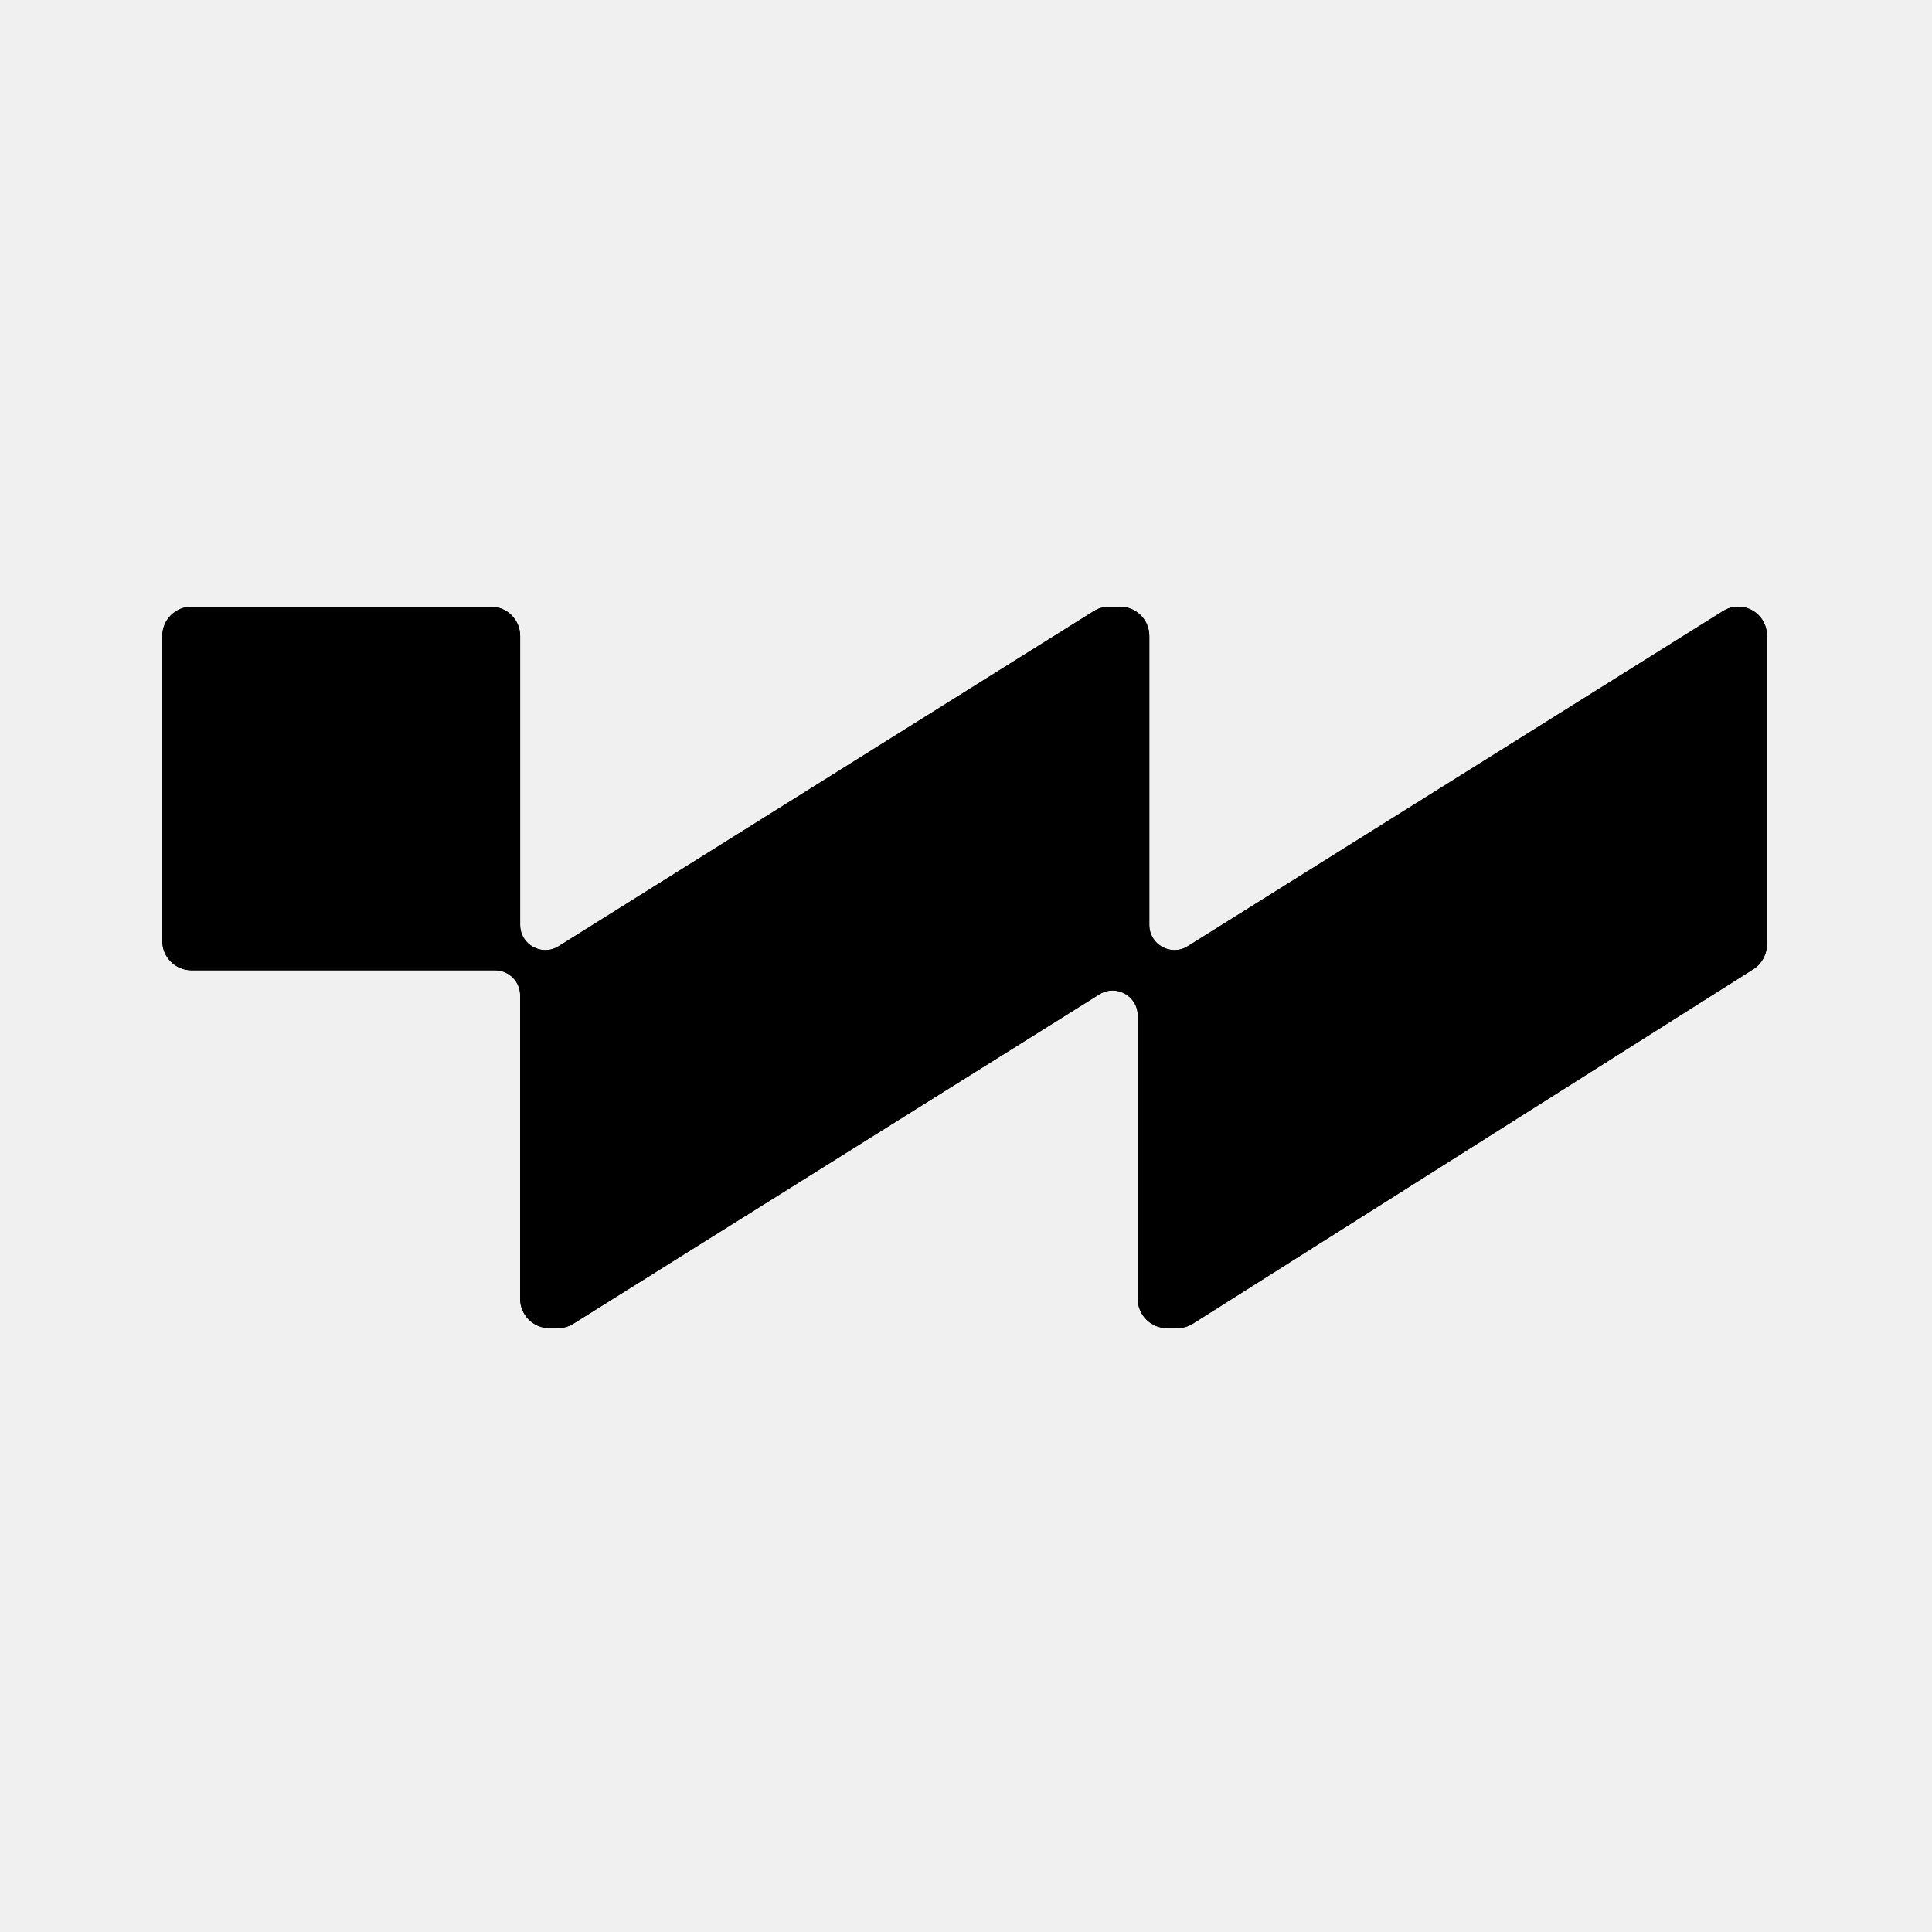
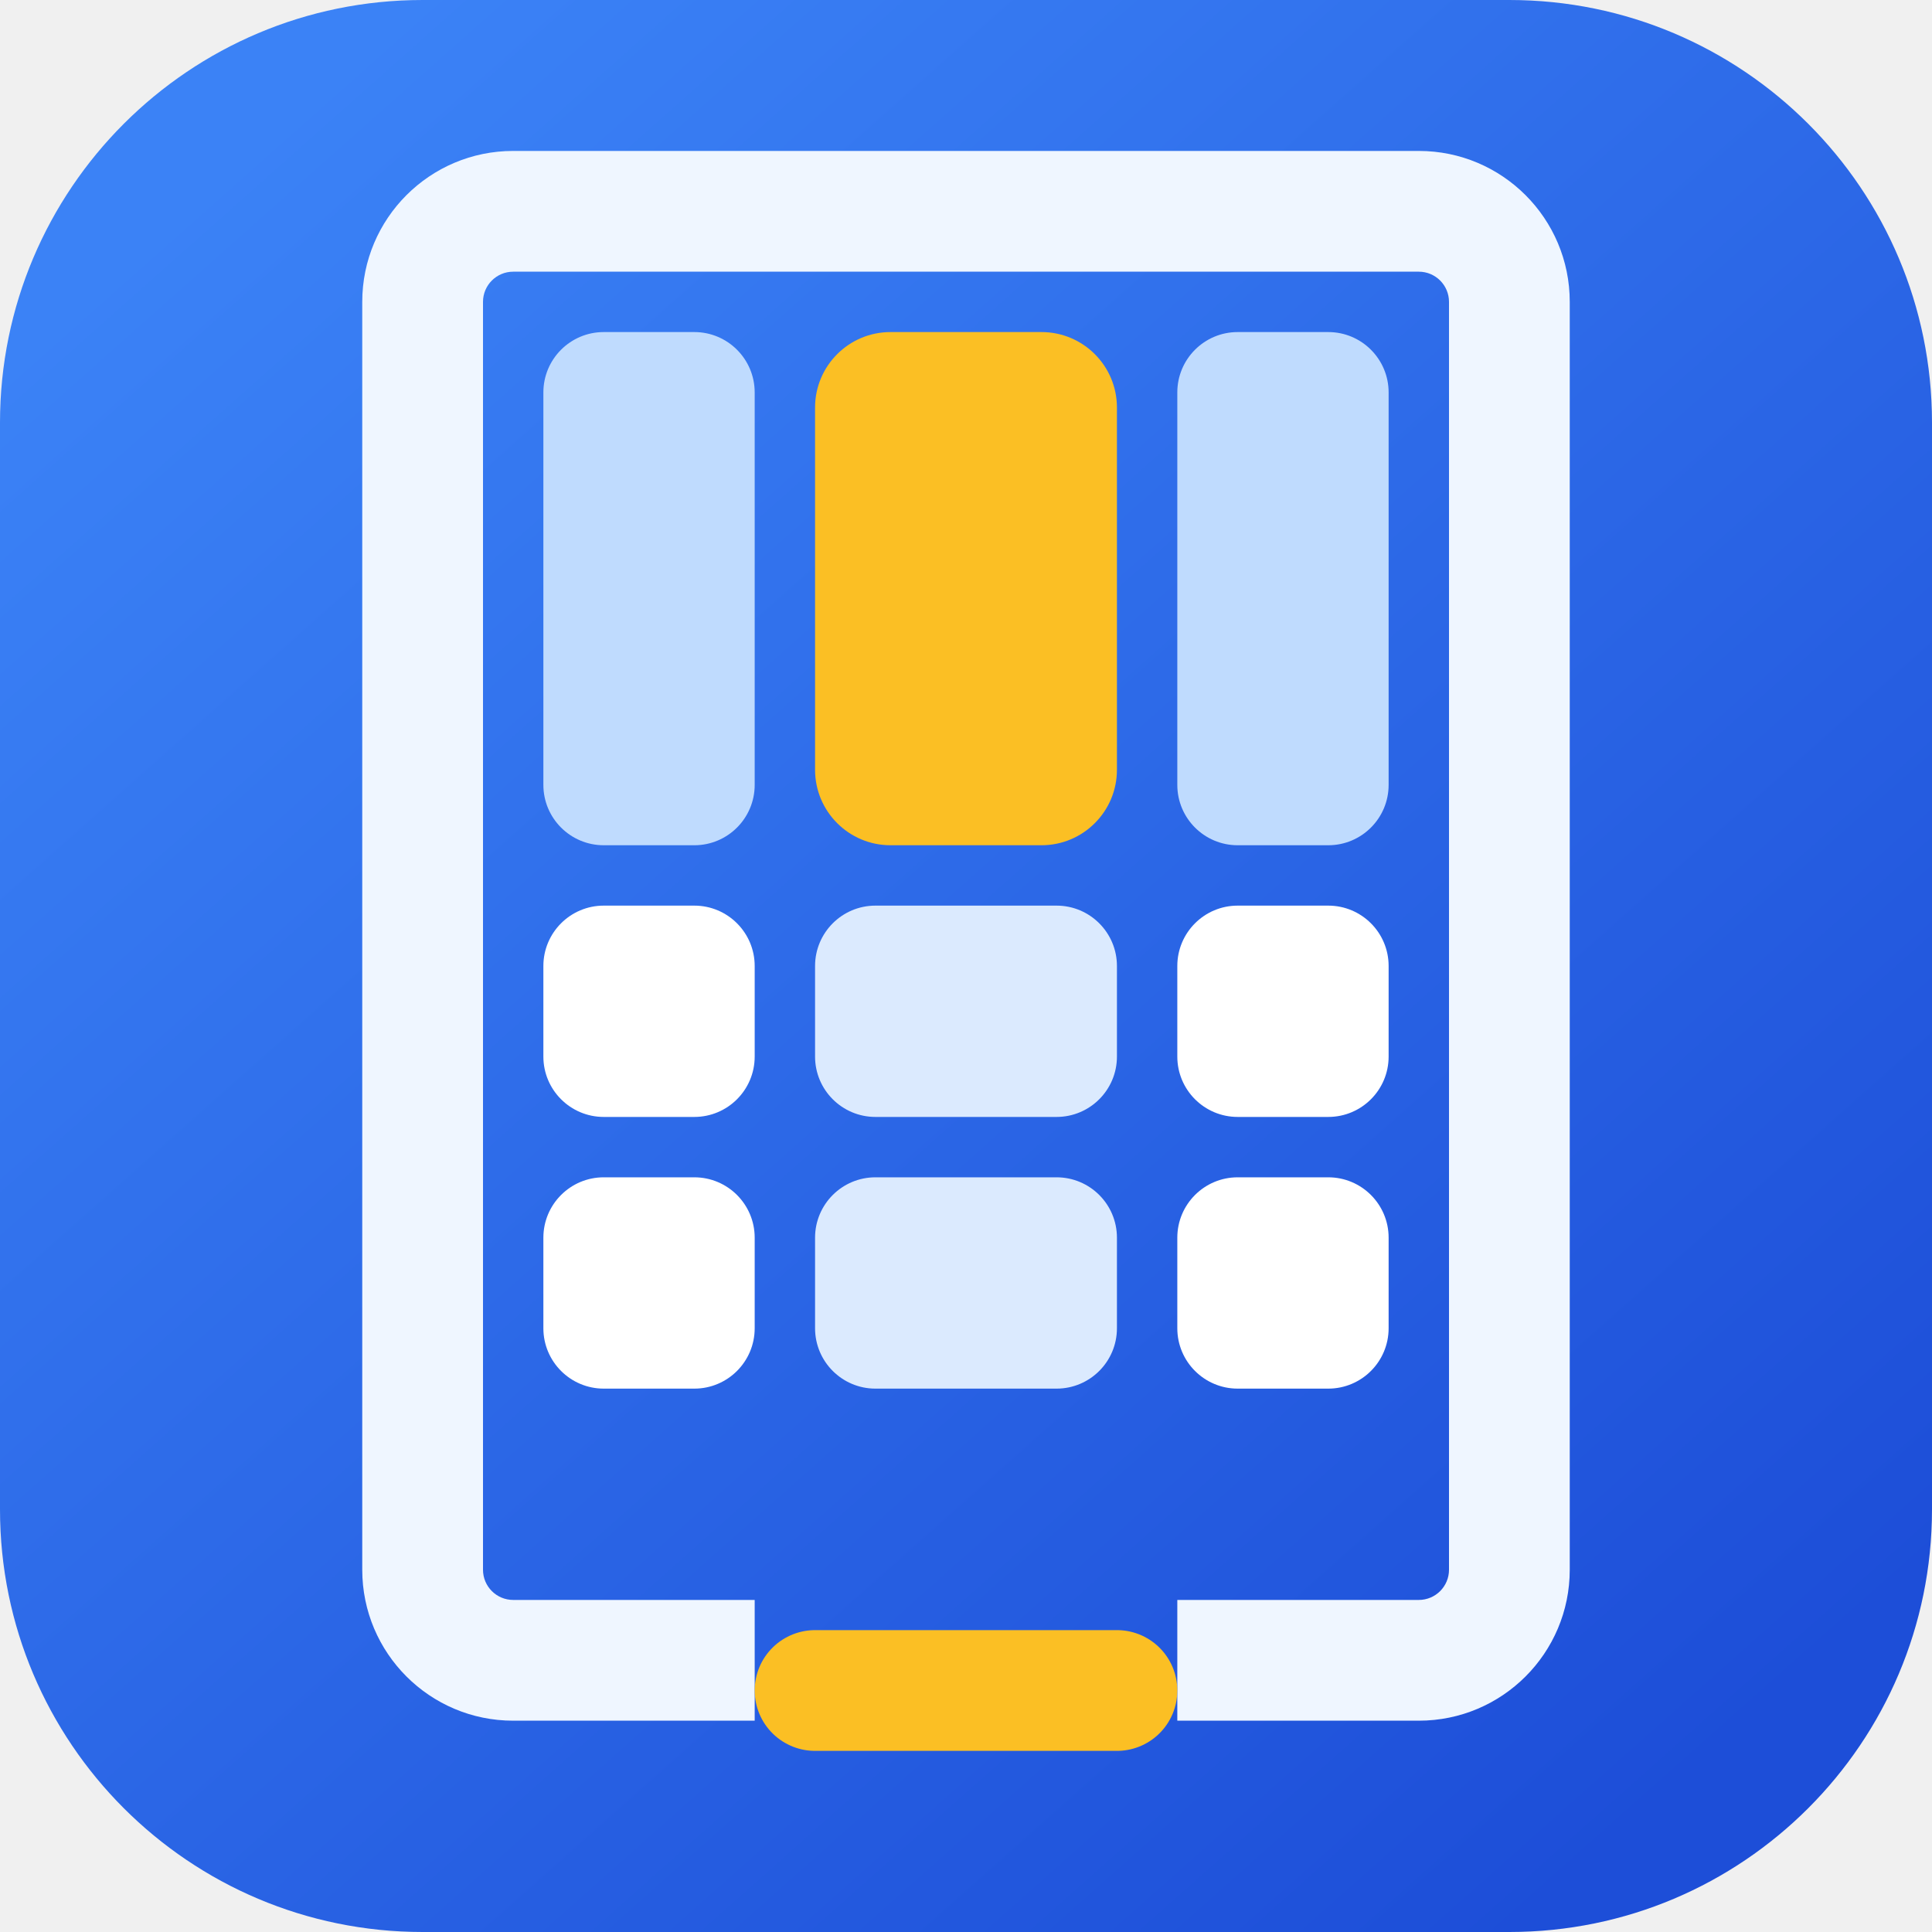
- <svg xmlns="http://www.w3.org/2000/svg" width="500" height="500" viewBox="0 0 500 500" fill="none">
-   <path d="M134.614 239.368C134.614 244.476 140.235 247.589 144.564 244.878L283.06 158.156C284.266 157.401 285.661 157 287.085 157H289.854C294.042 157 297.438 160.395 297.438 164.583V239.368C297.438 244.476 303.058 247.588 307.387 244.878L445.925 158.13C447.104 157.392 448.467 157 449.859 157C453.953 157 457.272 160.319 457.272 164.413V244.429C457.272 247.029 455.94 249.448 453.743 250.838L308.74 342.549C307.528 343.316 306.122 343.724 304.687 343.724H302.032C297.844 343.724 294.449 340.329 294.449 336.14V262.847C294.449 257.739 288.829 254.627 284.5 257.338L148.386 342.568C147.18 343.323 145.785 343.724 144.362 343.724H142.198C138.01 343.724 134.615 340.329 134.615 336.14V257.608C134.615 254.019 131.705 251.108 128.115 251.108H49.583C45.395 251.108 42 247.713 42 243.525V164.583C42 160.395 45.395 157 49.583 157H127.031C131.219 157 134.614 160.395 134.614 164.583V239.368Z" fill="black" />
-   <path d="M134.614 239.368C134.614 244.476 140.235 247.589 144.564 244.878L283.06 158.156C284.266 157.401 285.661 157 287.085 157H289.854C294.042 157 297.438 160.395 297.438 164.583V239.368C297.438 244.476 303.058 247.588 307.387 244.878L445.925 158.13C447.104 157.392 448.467 157 449.859 157C453.953 157 457.272 160.319 457.272 164.413V244.429C457.272 247.029 455.94 249.448 453.743 250.838L308.74 342.549C307.528 343.316 306.122 343.724 304.687 343.724H302.032C297.844 343.724 294.449 340.329 294.449 336.14V262.847C294.449 257.739 288.829 254.627 284.5 257.338L148.386 342.568C147.18 343.323 145.785 343.724 144.362 343.724H142.198C138.01 343.724 134.615 340.329 134.615 336.14V257.608C134.615 254.019 131.705 251.108 128.115 251.108H49.583C45.395 251.108 42 247.713 42 243.525V164.583C42 160.395 45.395 157 49.583 157H127.031C131.219 157 134.614 160.395 134.614 164.583V239.368Z" fill="black" />
+ <svg xmlns="http://www.w3.org/2000/svg" viewBox="0 0 64 64">
+   <defs>
+     <linearGradient id="background" x1="8" y1="5" x2="56" y2="59" gradientUnits="userSpaceOnUse">
+       <stop stop-color="#3b82f6" />
+       <stop offset="1" stop-color="#1d4ed8" />
+     </linearGradient>
+   </defs>
+   <rect width="64" height="64" rx="14" fill="url(#background)" />
+   <path d="M12 10a5 5 0 0 1 5-5h30a5 5 0 0 1 5 5v42a5 5 0 0 1-5 5h-8v-4h8a1 1 0 0 0 1-1V10a1 1 0 0 0-1-1H17a1 1 0 0 0-1 1v42a1 1 0 0 0 1 1h8v4h-8a5 5 0 0 1-5-5V10Z" fill="#eff6ff" />
+   <rect x="18" y="11" width="7" height="17" rx="2" fill="#bfdbfe" />
+   <rect x="39" y="11" width="7" height="17" rx="2" fill="#bfdbfe" />
+   <rect x="27" y="11" width="10" height="17" rx="2.5" fill="#fbbf24" />
+   <rect x="27" y="30" width="10" height="7" rx="2" fill="#dbeafe" />
+   <rect x="27" y="39" width="10" height="7" rx="2" fill="#dbeafe" />
+   <rect x="18" y="30" width="7" height="7" rx="2" fill="#ffffff" />
+   <rect x="39" y="30" width="7" height="7" rx="2" fill="#ffffff" />
+   <rect x="18" y="39" width="7" height="7" rx="2" fill="#ffffff" />
+   <rect x="39" y="39" width="7" height="7" rx="2" fill="#ffffff" />
+   <path d="M27 56h10" stroke="#fbbf24" stroke-width="4" stroke-linecap="round" />
</svg>
